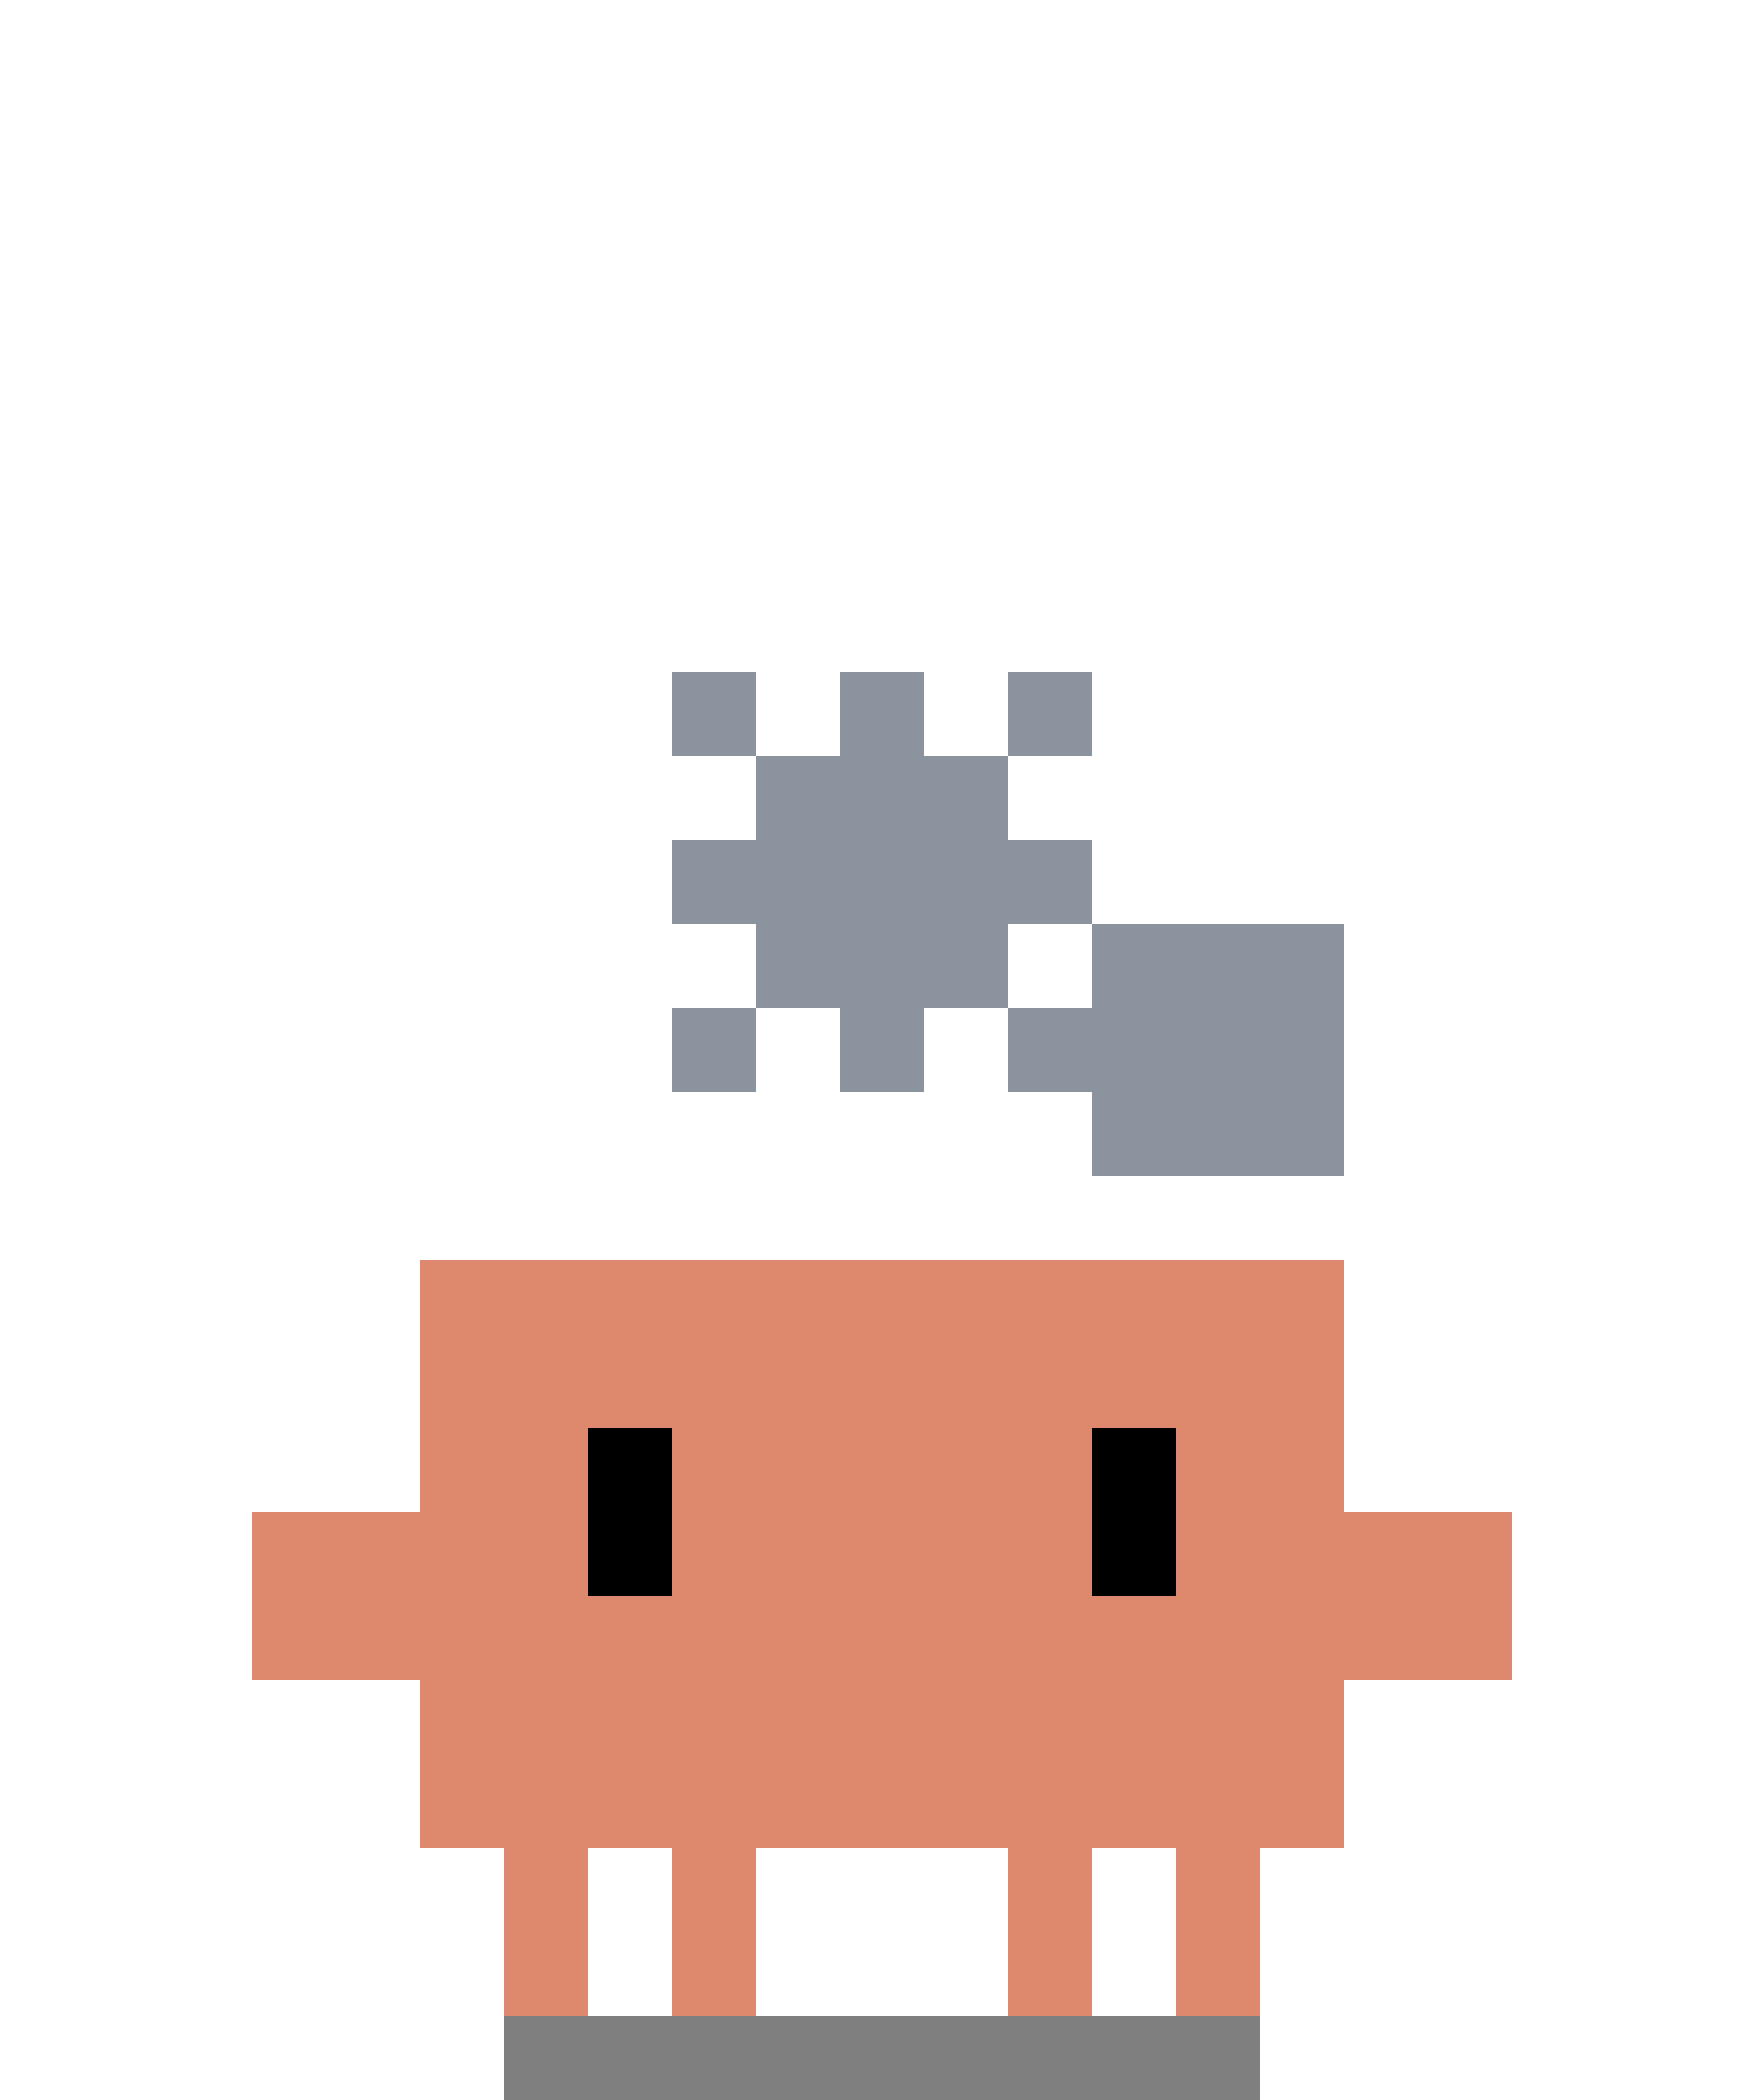
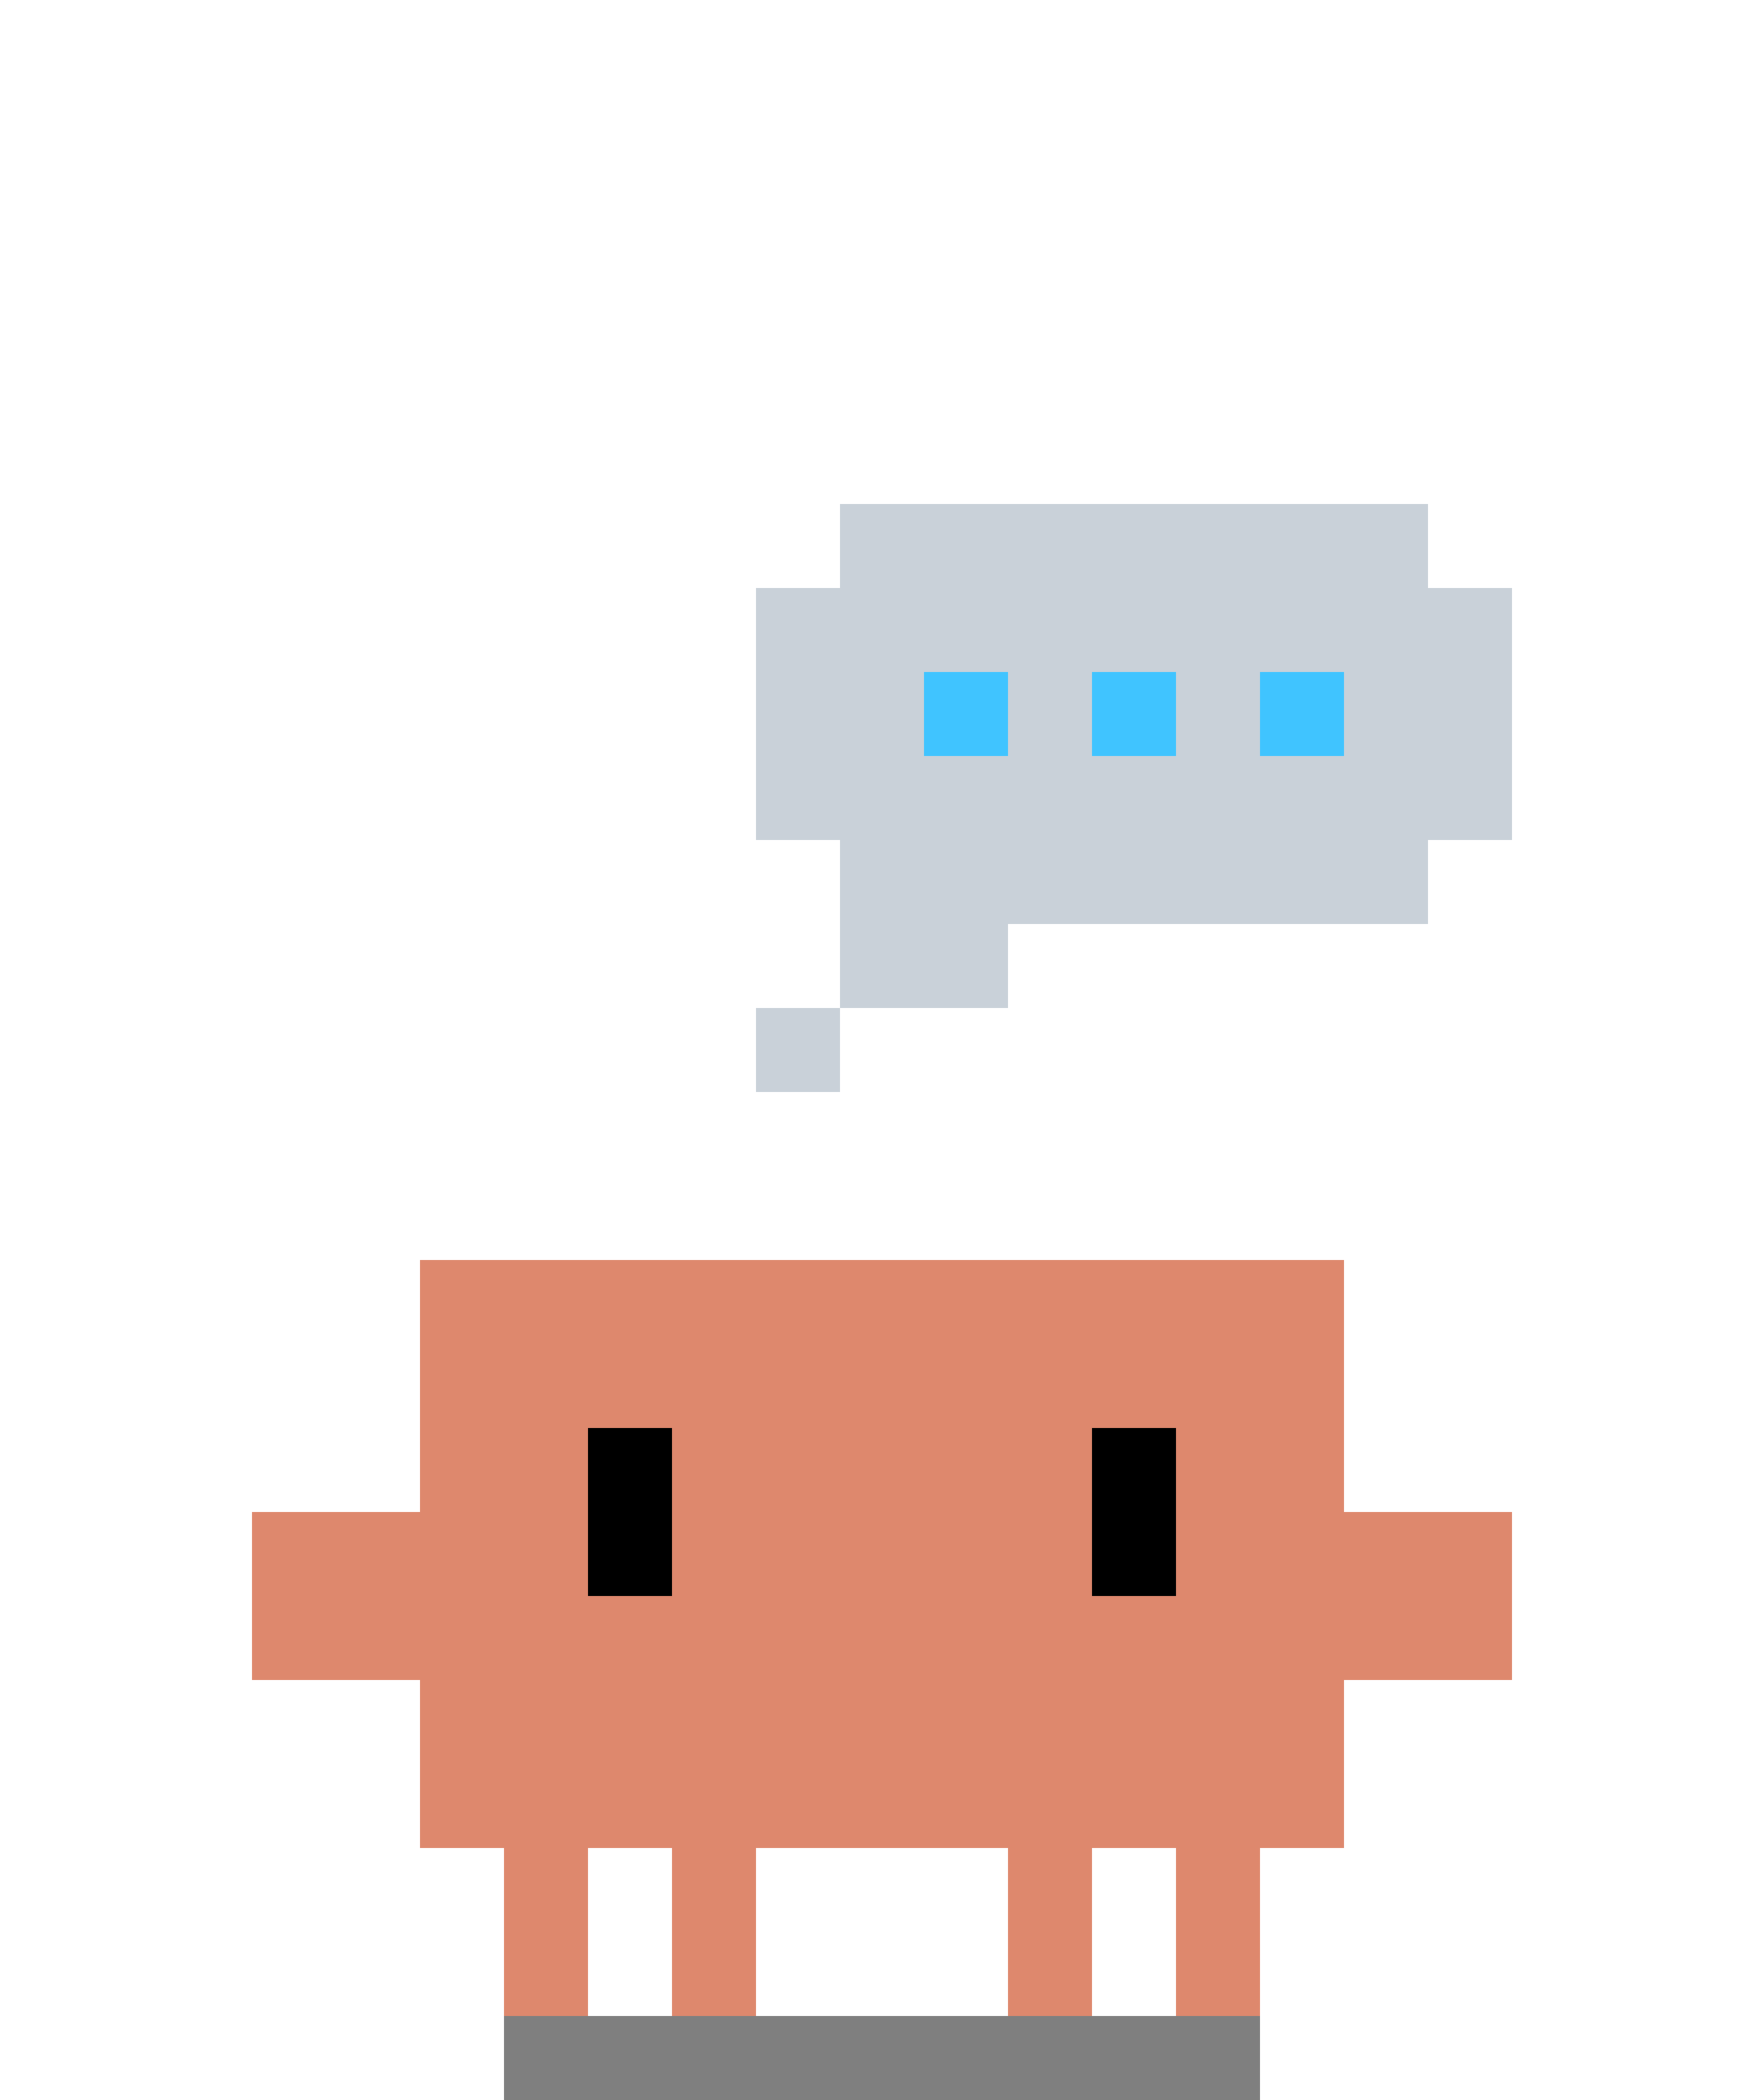
- <svg xmlns="http://www.w3.org/2000/svg" viewBox="-3 -9 21 25" width="168" height="200">
+ <svg xmlns="http://www.w3.org/2000/svg" viewBox="-3 -9 21 25" width="168" height="200" data-loop-seconds="8">
  <defs>
    <style>
-       /* Deliberation, not effort: half a pixel of sway across the whole loop,
-          a quarter the cadence of typing's jitter. */
-       #master-group {
-         animation: sway 1s infinite steps(1);
+       /* One `animation` declaration per element, and one element per job.
+          The shorthand replaces rather than merges, so an element given two
+          declarations silently keeps only the last. Nesting groups avoids the
+          question entirely, which is why there are more group wrappers here
+          than there are moving parts.
+ 
+          Angle brackets are banned from this block, comments included. Inside
+          SVG the HTML parser does not treat `style` as raw text, so a literal
+          tag name in a CSS comment opens a real element and silently discards
+          every rule after it. It rasterises to 64 identical frames. */
+ 
+       /* Slow lean, left then right, with a hold at each extreme. The holds are
+          what make it deliberation rather than a metronome. A translation, not
+          a rotation, and it carries the body only — see the header. */
+       #sway {
+         animation: sway 8s infinite ease-in-out;
      }

-       /* Looking up and away at the problem, drifting between two positions. */
-       #left-eye,
-       #right-eye {
-         animation: look-away 0.5s infinite steps(1);
+       /* Two breaths a loop, on the torso base so the hips cannot leave the
+          legs. Wider as it shortens: the volume has to look conserved. */
+       #breathe {
+         transform-origin: 7.5px 13px;
+         animation: breathe 4s infinite ease-in-out;
      }

-       /* The cogs turn by alternating two drawn poses. The small cog is half a
-          cycle out of phase with the large one, which is what reads as meshing
-          gears turning in opposite directions. */
-       #cog-large-axes,
-       #cog-small-diagonals {
-         animation: pose-a 0.5s infinite steps(1);
-       }
-       #cog-large-diagonals,
-       #cog-small-axes {
-         animation: pose-b 0.5s infinite steps(1);
+       /* The idle claw. It drifts vertically, a beat behind the body. No
+          rotation: 16 device pixels square has no shallow angle it can hold. */
+       #left-arm-joint {
+         animation: left-claw-drift 8s infinite ease-in-out;
      }

-       /* Half a unit, matching typing's jitter: exactly 4 device pixels at
-          scale 8, so the edge stays hard. A whole unit here lurched. */
-       @keyframes sway {
-         0%   { transform: translateX(0); }
-         50%  { transform: translateX(0.5px); }
-         100% { transform: translateX(0); }
+       /* The thinking claw: up beside the face, twice, then holding. */
+       #right-arm-joint {
+         transform-origin: 13px 10px;
+         animation: tap-face 4s infinite ease-in-out;
      }

-       @keyframes look-away {
-         0%   { transform: translate(0, -1px); }
-         50%  { transform: translate(1px, -1px); }
-         100% { transform: translate(0, -1px); }
+       /* Up at the bubble, with one drift away and back. Never at the viewer. */
+       #eyes-look {
+         animation: look-up 8s infinite ease-in-out;
      }

-       /* Binary opacity only — an intermediate alpha becomes an intermediate
-          colour once the palette is quantised. */
-       @keyframes pose-a {
+       /* Squashed about the eye line, never hidden, and linear because a lid
+          that accelerates reads as a wince. */
+       #eyes-blink {
+         transform-origin: 7.5px 9px;
+         animation: blink 8s infinite linear;
+       }
+ 
+       /* Tracks the lean. On the black stage it composites to black and the
+          panel shows nothing — see the header before relying on it. */
+       #ground-shadow {
+         animation: shadow-react 8s infinite ease-in-out;
+       }
+ 
+       /* steps(1) is right here and wrong everywhere else in this file. These
+          are discrete state changes, not motion: a dot is lit or it is not, and
+          a fractional opacity would blend the dot into the bubble and snap to
+          whichever it happened to be nearer. */
+       #dot-1 { animation: dot-1 2s infinite steps(1); }
+       #dot-2 { animation: dot-2 2s infinite steps(1); }
+       #dot-3 { animation: dot-3 2s infinite steps(1); }
+ 
+       /* 0.25px is two device pixels, 0.125px is one — both whole, so every
+          position in the sweep is as crisp as the upright. No holds: the lean
+          is passed through, never sat in. See the header. */
+       @keyframes sway {
+         0%         { transform: translate(0, 0); }
+         20.312%   { transform: translate(-0.25px, 0.125px); }
+         50%        { transform: translate(0, 0); }
+         70.312%   { transform: translate(0.25px, 0.125px); }
+         100%       { transform: translate(0, 0); }
+       }
+ 
+       /* 1.023 x 0.964 about (7.5,13) puts the torso's edges on 39, 129 and
+          123 device pixels against 40, 128 and 120 at rest: a pixel wider each
+          side, three shorter, and the base pinned. The translate is outside the
+          scale, so the sink is exactly one device pixel. */
+       @keyframes breathe {
+         0%, 100% { transform: translate(0, 0) scale(1, 1); }
+         50%      { transform: translate(0, 0.125px) scale(1.0227, 0.9643); }
+       }
+ 
+       @keyframes left-claw-drift {
+         0%, 100% { transform: translateY(0); }
+         28.125%  { transform: translateY(-0.25px); }
+         68.75%   { transform: translateY(0.125px); }
+       }
+ 
+       /* Square, diamond, square. Each change spans exactly one frame of the
+          32 in this track, so no frame lands between the two poses. */
+       /* A drift, not a tap. See the header: the tap was a 45-degree swing and
+          it rendered as an arrowhead spiking out of his side, never within
+          14 device pixels of the face it was supposed to reach. Offset from
+          the left claw so the two are never quite in step. */
+       @keyframes tap-face {
+         0%, 100% { transform: translateY(0); }
+         34.375%  { transform: translateY(0.125px); }
+         71.875%  { transform: translateY(-0.25px); }
+       }
+ 
+       @keyframes look-up {
+         0%, 29.688%       { transform: translate(0.5px, -1px); }
+         45.312%, 60.938% { transform: translate(-0.5px, -1.25px); }
+         79.688%, 100%     { transform: translate(0.5px, -1px); }
+       }
+ 
+       /* Two frames fully shut per blink, one frame of travel either side, and
+          both blinks identical. Every value below is a whole frame of the 64. */
+       @keyframes blink {
+         0%, 20.312%      { transform: scaleY(1); }
+         21.875%, 23.438% { transform: scaleY(0.15); }
+         25%, 64.062%     { transform: scaleY(1); }
+         65.625%, 67.188% { transform: scaleY(0.15); }
+         68.75%, 100%      { transform: scaleY(1); }
+       }
+ 
+       /* Half the body's travel, in the same direction. A leaning body does not
+          narrow its shadow, so this only slides. */
+       @keyframes shadow-react {
+         0%           { transform: translateX(0); }
+         15.625%, 25% { transform: translateX(-0.375px); }
+         45.312%     { transform: translateX(0); }
+         65.625%, 75% { transform: translateX(0.375px); }
+         100%         { transform: translateX(0); }
+       }
+ 
+       @keyframes dot-1 {
        0%   { opacity: 1; }
-         50%  { opacity: 0; }
-         100% { opacity: 1; }
+         75%  { opacity: 0; }
+         100% { opacity: 0; }
      }
-       @keyframes pose-b {
+       @keyframes dot-2 {
+         0%   { opacity: 0; }
+         25%  { opacity: 1; }
+         75%  { opacity: 0; }
+         100% { opacity: 0; }
+       }
+       @keyframes dot-3 {
        0%   { opacity: 0; }
        50%  { opacity: 1; }
+         75%  { opacity: 0; }
        100% { opacity: 0; }
      }
    </style>
  </defs>
+   <g id="fx-bubble" fill="#C9D1D9">
+     <rect x="7" y="-3" width="7" height="1" />
+     <rect x="6" y="-2" width="9" height="3" />
+     <rect x="7" y="1" width="7" height="1" />
+     <rect id="tail-large" x="7" y="2" width="2" height="1" />
+     <rect id="tail-small" x="6" y="3" width="1" height="1" />
+   </g>
+   <g id="fx-bubble-dots" fill="#40C4FF">
+     <rect id="dot-1" x="8" y="-1" width="1" height="1" />
+     <rect id="dot-2" x="10" y="-1" width="1" height="1" />
+     <rect id="dot-3" x="12" y="-1" width="1" height="1" />
+   </g>
  <rect id="ground-shadow" x="3" y="15" width="9" height="1" fill="#000000" opacity="0.5" />
  <g id="master-group">
-     <g id="body-color-group" fill="#DE886D">
-       <rect id="torso" x="2" y="6" width="11" height="7" />
-       <rect id="left-arm" x="0" y="9" width="2" height="2" />
-       <rect id="right-arm" x="13" y="9" width="2" height="2" />
+     <g id="legs-group" fill="#DE886D">
      <rect id="outer-left-leg" x="3" y="13" width="1" height="2" />
      <rect id="inner-left-leg" x="5" y="13" width="1" height="2" />
      <rect id="inner-right-leg" x="9" y="13" width="1" height="2" />
      <rect id="outer-right-leg" x="11" y="13" width="1" height="2" />
    </g>
-     <g id="eyes-color-group" fill="#000000">
-       <rect id="left-eye" x="4" y="8" width="1" height="2" />
-       <rect id="right-eye" x="10" y="8" width="1" height="2" />
-     </g>
-   </g>
-   <g id="fx-cogs" fill="#8B949E">
-     <rect x="6" y="0" width="3" height="3" />
-     <g id="cog-large-axes">
-       <rect x="7" y="-1" width="1" height="1" />
-       <rect x="7" y="3" width="1" height="1" />
-       <rect x="5" y="1" width="1" height="1" />
-       <rect x="9" y="1" width="1" height="1" />
-     </g>
-     <g id="cog-large-diagonals">
-       <rect x="5" y="-1" width="1" height="1" />
-       <rect x="9" y="-1" width="1" height="1" />
-       <rect x="5" y="3" width="1" height="1" />
-       <rect x="9" y="3" width="1" height="1" />
-     </g>
-     <rect x="11" y="3" width="1" height="1" />
-     <g id="cog-small-axes">
-       <rect x="11" y="2" width="1" height="1" />
-       <rect x="11" y="4" width="1" height="1" />
-       <rect x="10" y="3" width="1" height="1" />
-       <rect x="12" y="3" width="1" height="1" />
-     </g>
-     <g id="cog-small-diagonals">
-       <rect x="10" y="2" width="1" height="1" />
-       <rect x="12" y="2" width="1" height="1" />
-       <rect x="10" y="4" width="1" height="1" />
-       <rect x="12" y="4" width="1" height="1" />
+     <g id="sway">
+       <g id="breathe">
+         <g id="body-color-group" fill="#DE886D">
+           <rect id="torso" x="2" y="6" width="11" height="7" />
+           <g id="left-arm-joint">
+             <rect id="left-arm" x="0" y="9" width="2" height="2" />
+             <rect id="left-shoulder" x="2" y="9" width="2" height="2" />
+           </g>
+           <g id="right-arm-joint">
+             <rect id="right-arm" x="13" y="9" width="2" height="2" />
+             <rect id="right-shoulder" x="11" y="9" width="2" height="2" />
+           </g>
+         </g>
+         <g id="eyes-color-group" fill="#000000">
+           <g id="eyes-look">
+             <g id="eyes-blink">
+               <rect id="left-eye" x="4" y="8" width="1" height="2" />
+               <rect id="right-eye" x="10" y="8" width="1" height="2" />
+             </g>
+           </g>
+         </g>
+       </g>
    </g>
  </g>
</svg>
